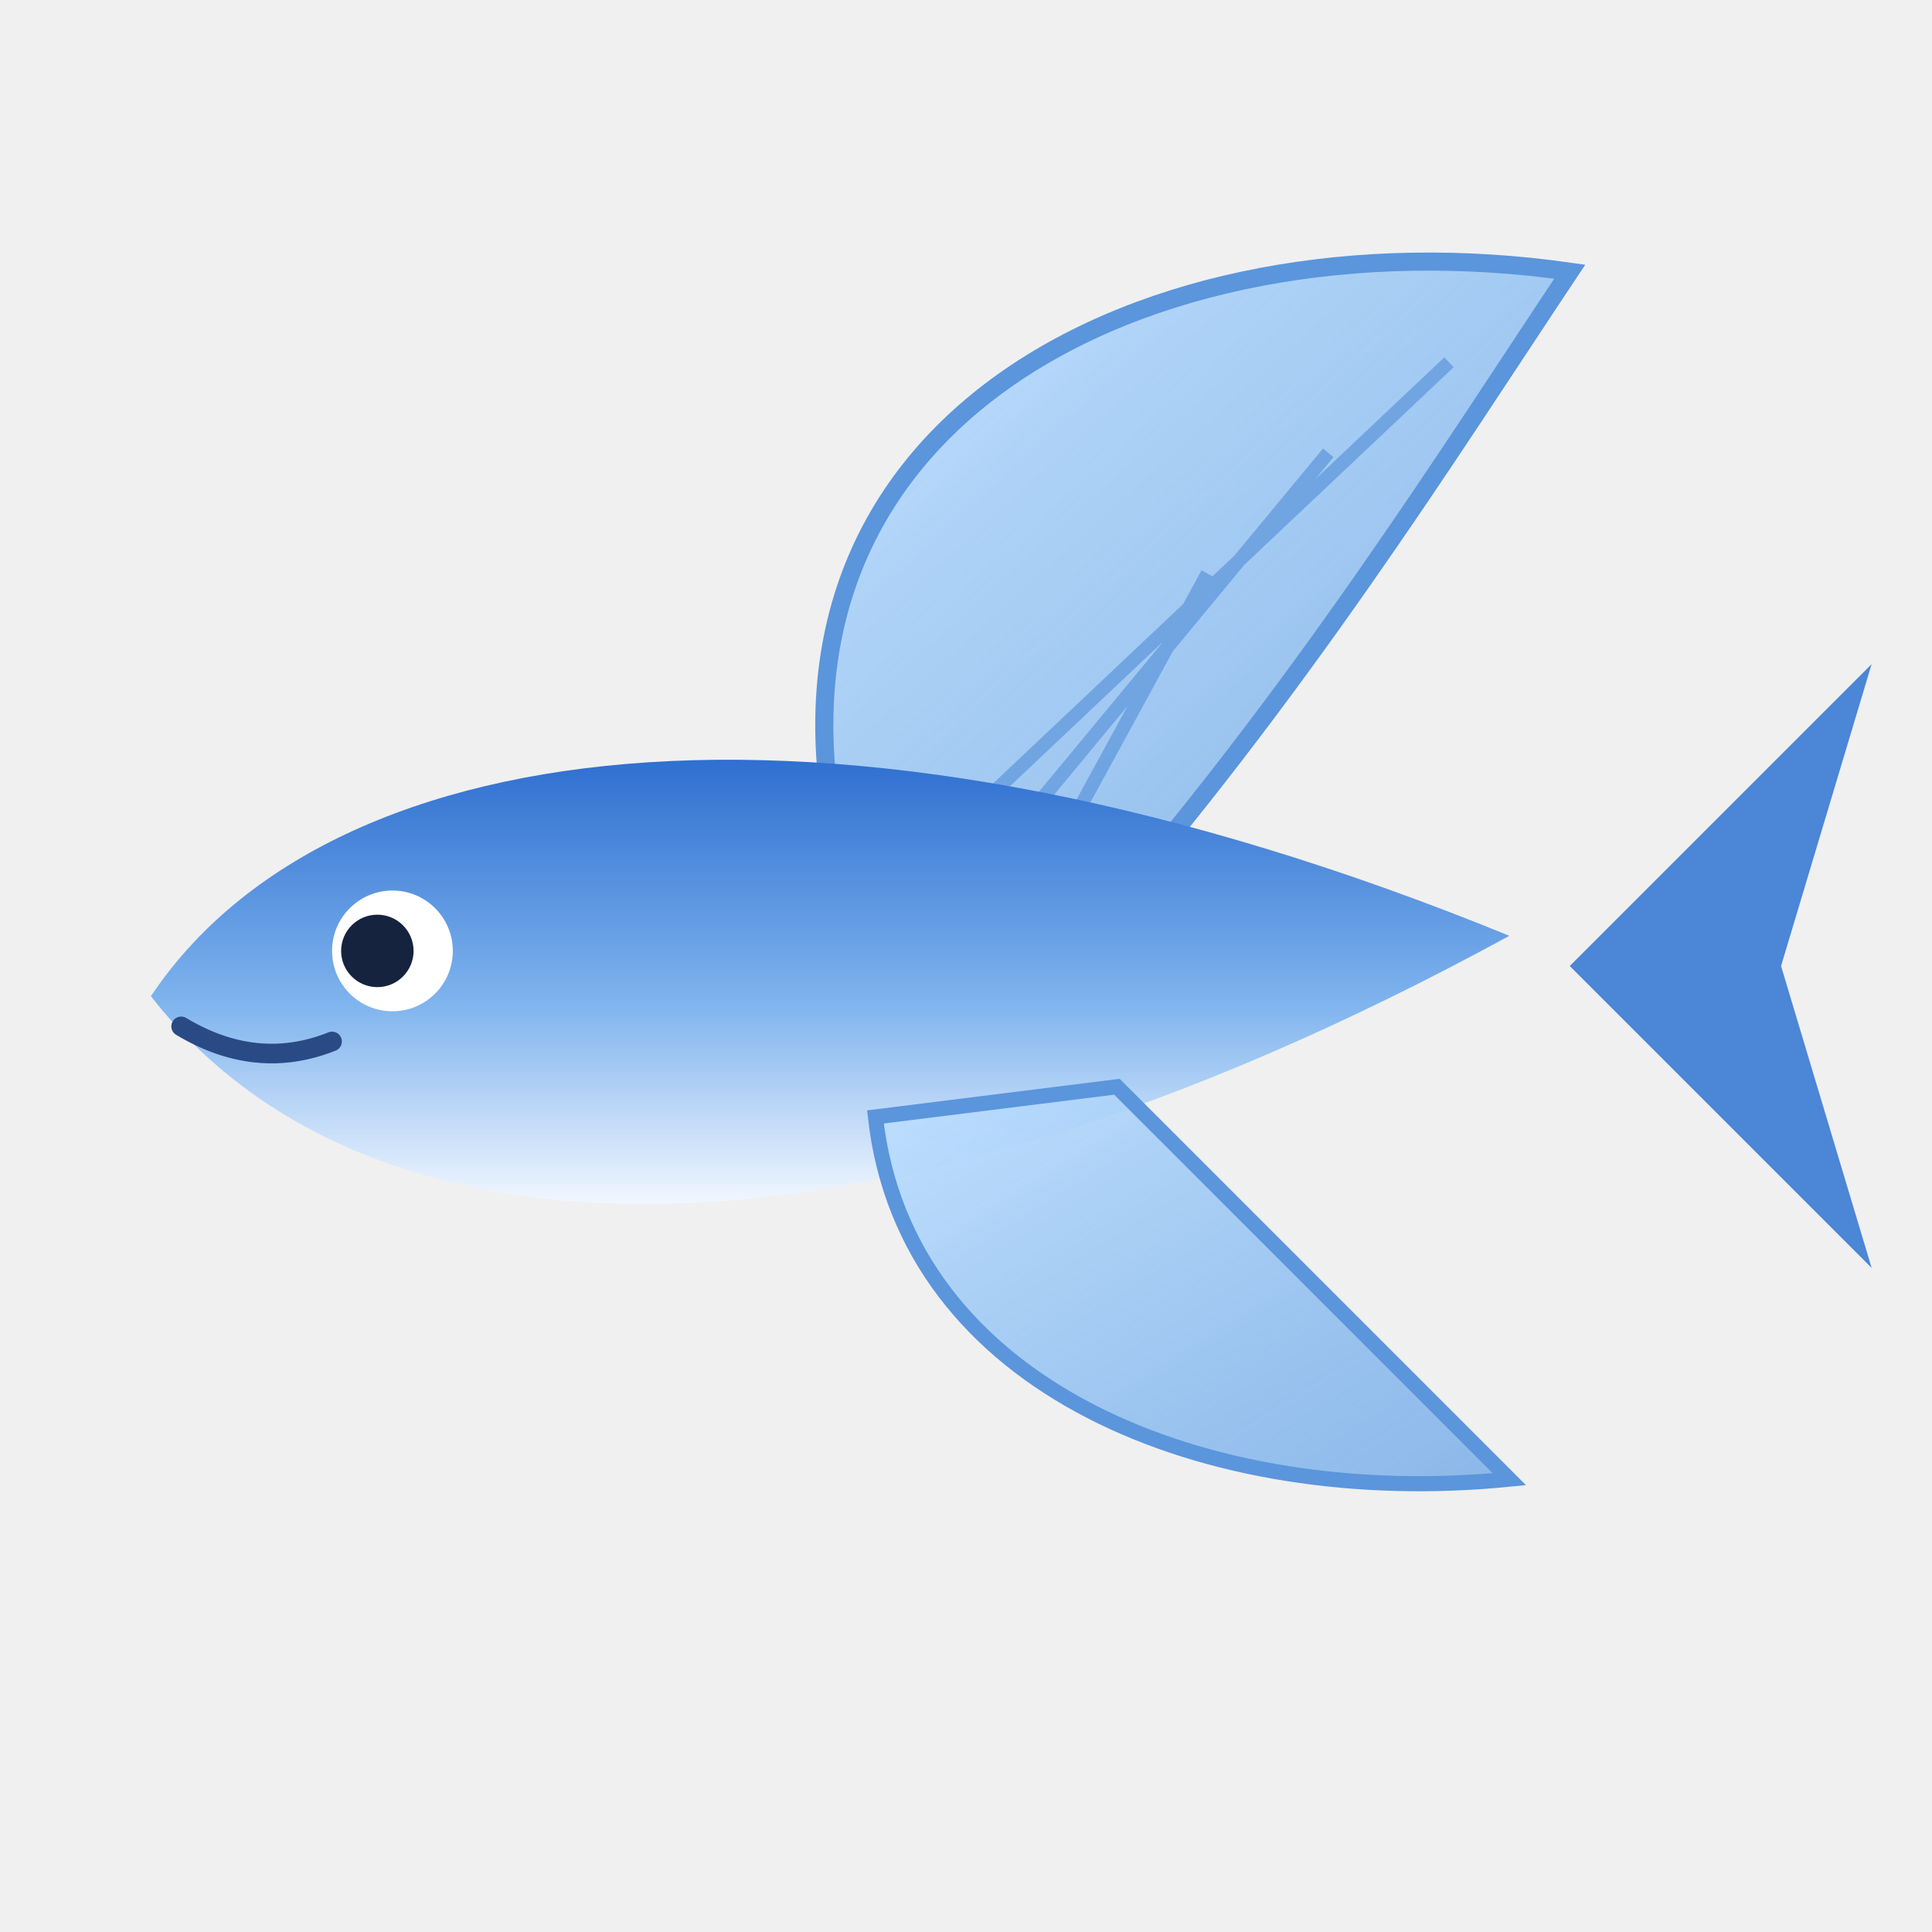
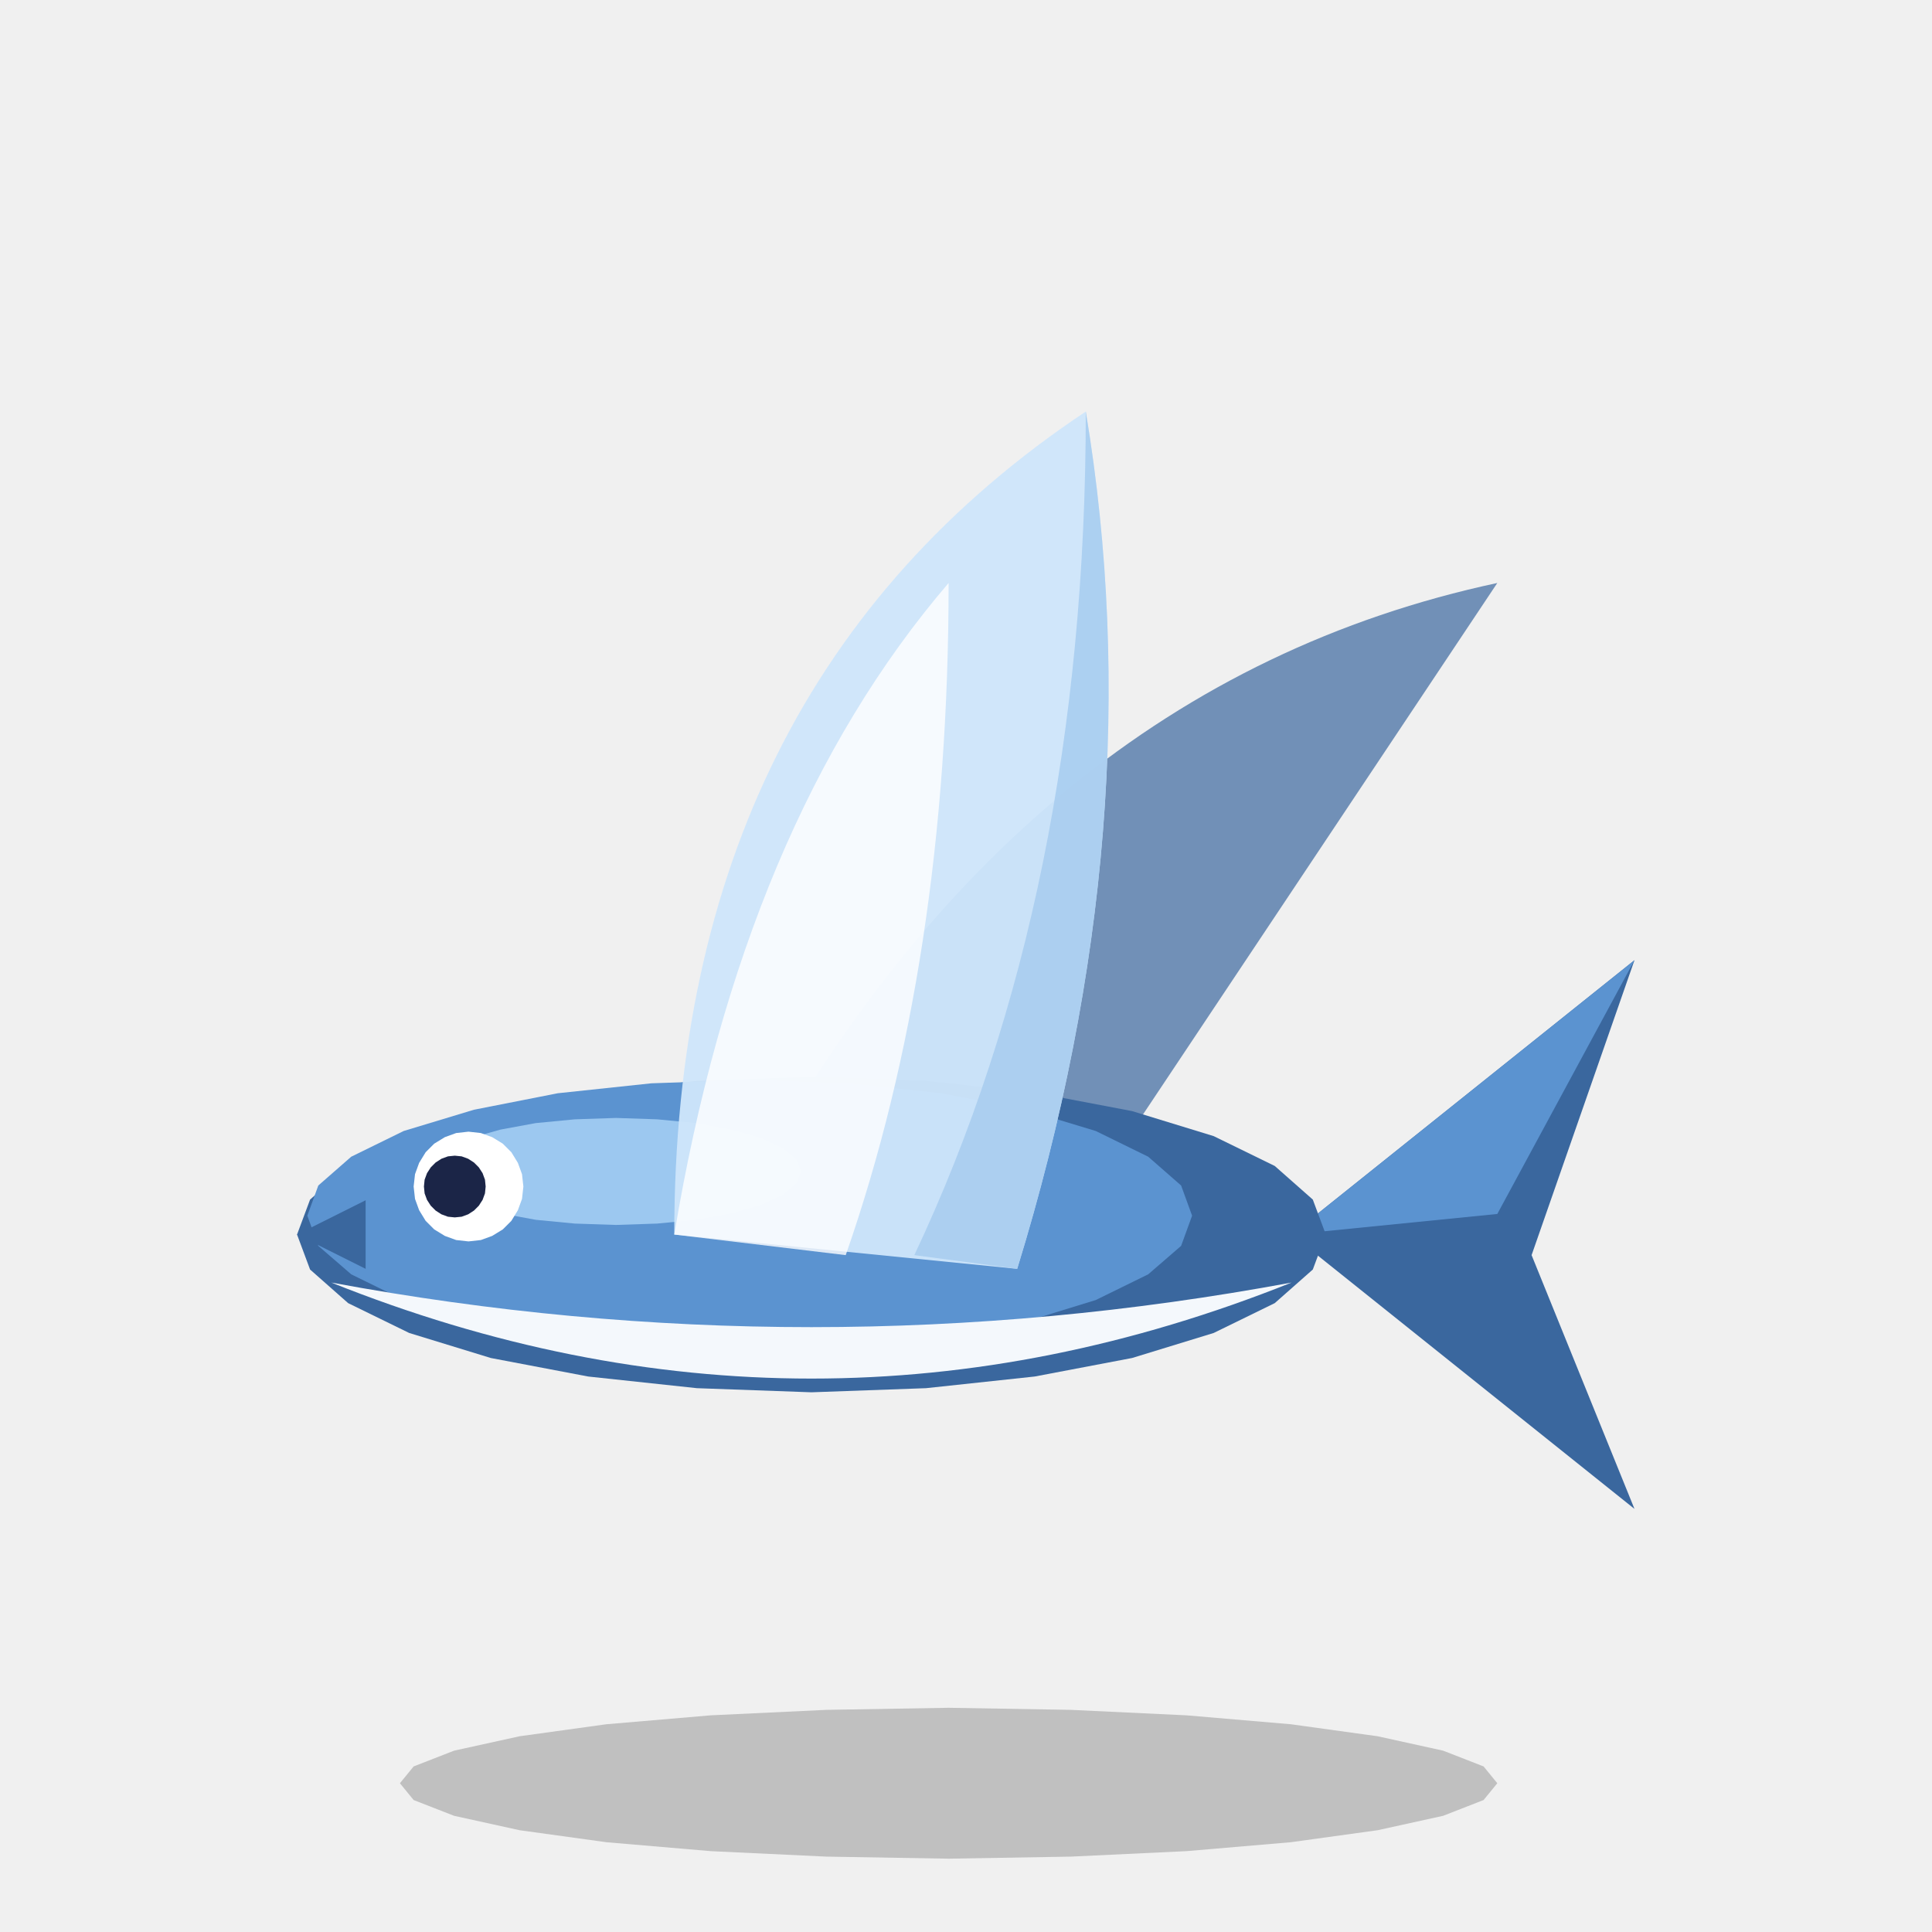
- <svg xmlns="http://www.w3.org/2000/svg" viewBox="0 0 128 128">
-   <defs>
-     <linearGradient id="f" x1="0" y1="0" x2="0" y2="1">
-       <stop offset="0" stop-color="#2f6fd0" />
-       <stop offset=".55" stop-color="#7fb4ee" />
-       <stop offset="1" stop-color="#f2f7ff" />
-     </linearGradient>
-     <linearGradient id="w" x1="0" y1="0" x2="1" y2="1">
-       <stop offset="0" stop-color="#bfe0ff" stop-opacity=".95" />
-       <stop offset="1" stop-color="#6aa5e6" stop-opacity=".75" />
-     </linearGradient>
-   </defs>
-   <path d="M104 64 L124 44 L118 64 L124 84 Z" fill="#4c86d6" />
-   <path d="M56 58 C48 28 76 14 104 18 C96 30 86 46 72 62 Z" fill="url(#w)" stroke="#5b95dc" stroke-width="1.2" />
-   <path d="M60 58 L96 24 M64 59 L88 30 M68 60 L80 38" stroke="#5b95dc" stroke-width=".9" opacity=".7" />
-   <path d="M10 66 C22 48 56 44 100 62 C56 86 24 84 10 66 Z" fill="url(#f)" />
-   <path d="M58 74 C60 92 80 100 100 98 C92 90 84 82 74 72 Z" fill="url(#w)" stroke="#5b95dc" stroke-width="1" />
-   <circle cx="26" cy="63" r="4" fill="#fff" />
-   <circle cx="25" cy="63" r="2.4" fill="#16233f" />
-   <path d="M12 68 Q17 71 22 69" stroke="#2a4a86" stroke-width="1.3" fill="none" stroke-linecap="round" />
+ <svg xmlns="http://www.w3.org/2000/svg" viewBox="0 0 80 80">
+   <g transform="translate(33.6 48.28) scale(1.42)">
+     <path d="M20 18L19.6 18.49L18.42 18.95L16.51 19.37L13.98 19.72L10.94 19.98L7.56 20.14L4 20.2L0.44 20.14L-2.94 19.98L-5.98 19.72L-8.51 19.37L-10.42 18.95L-11.6 18.49L-12 18L-11.6 17.51L-10.42 17.05L-8.51 16.63L-5.98 16.28L-2.94 16.02L0.44 15.86L4 15.8L7.56 15.86L10.94 16.02L13.98 16.28L16.51 16.63L18.42 17.05L19.6 17.51Z" fill="#000000" opacity="0.2" />
+     <path d="M-2 1Q6 -14 20 -17Q14 -8 8 1Z" fill="#3a679e" opacity="0.7" />
+     <path d="M14 2L24 -6L21 2.6L24 10Z" fill="#3a679e" />
+     <path d="M14 2L24 -6L20 1.4Z" fill="#5b93d0" />
+     <path d="M15 2L14.62 3.02L13.51 4L11.73 4.87L9.35 5.6L6.51 6.14L3.34 6.48L0 6.6L-3.34 6.48L-6.51 6.14L-9.35 5.6L-11.73 4.87L-13.51 4L-14.62 3.02L-15 2L-14.62 0.98L-13.51 0L-11.73 -0.87L-9.35 -1.6L-6.51 -2.14L-3.34 -2.48L-0 -2.6L3.34 -2.48L6.51 -2.14L9.35 -1.6L11.73 -0.87L13.51 0L14.62 0.98Z" fill="#3a679e" />
+     <path d="M11.1 1.45L10.78 2.33L9.82 3.16L8.29 3.91L6.24 4.54L3.8 5.01L1.07 5.3L-1.8 5.4L-4.67 5.3L-7.4 5.01L-9.84 4.54L-11.89 3.91L-13.42 3.16L-14.38 2.33L-14.7 1.45L-14.38 0.57L-13.42 -0.27L-11.89 -1.02L-9.84 -1.64L-7.4 -2.12L-4.67 -2.41L-1.8 -2.51L1.07 -2.41L3.8 -2.12L6.24 -1.64L8.29 -1.02L9.82 -0.27L10.78 0.57Z" fill="#5b93d0" />
+     <path d="M-0.3 0.16L-0.44 0.51L-0.83 0.84L-1.48 1.14L-2.33 1.38L-3.36 1.57L-4.5 1.68L-5.7 1.72L-6.9 1.68L-8.04 1.57L-9.07 1.38L-9.92 1.14L-10.57 0.84L-10.96 0.51L-11.1 0.16L-10.96 -0.19L-10.57 -0.52L-9.92 -0.82L-9.07 -1.06L-8.04 -1.25L-6.9 -1.36L-5.7 -1.4L-4.5 -1.36L-3.36 -1.25L-2.33 -1.06L-1.48 -0.82L-0.83 -0.52L-0.44 -0.19Z" fill="#9cc8f0" />
+     <path d="M-14 3.4Q0 9 14 3.4Q0 6 -14 3.4Z" fill="#f4f8fc" />
+     <path d="M-8.4 0.6L-8.44 0.96L-8.56 1.29L-8.75 1.6L-9 1.85L-9.31 2.04L-9.64 2.16L-10 2.2L-10.36 2.16L-10.69 2.04L-11 1.85L-11.25 1.6L-11.44 1.29L-11.56 0.96L-11.6 0.6L-11.56 0.24L-11.44 -0.09L-11.25 -0.4L-11 -0.65L-10.69 -0.84L-10.36 -0.96L-10 -1L-9.64 -0.96L-9.31 -0.84L-9 -0.65L-8.75 -0.4L-8.56 -0.09L-8.44 0.24Z" fill="#ffffff" />
+     <path d="M-9.5 0.6L-9.52 0.8L-9.59 0.99L-9.7 1.16L-9.84 1.3L-10.01 1.41L-10.2 1.48L-10.4 1.5L-10.6 1.48L-10.79 1.41L-10.96 1.3L-11.1 1.16L-11.21 0.99L-11.28 0.8L-11.3 0.6L-11.28 0.4L-11.21 0.21L-11.1 0.04L-10.96 -0.1L-10.79 -0.21L-10.6 -0.28L-10.4 -0.3L-10.2 -0.28L-10.01 -0.21L-9.84 -0.1L-9.7 0.04L-9.59 0.21L-9.52 0.4Z" fill="#1b2547" />
+     <path d="M-15 2L-13 1L-13 3Z" fill="#3a679e" />
+     <path d="M-4 2Q-4 -14 8 -22Q10 -10 6 3Z" fill="#cfe6fb" opacity="0.95" />
+     <path d="M-4 2Q-2 -10 4 -17Q4 -6 1 2.6Z" fill="#ffffff" opacity="0.8" />
+     <path d="M3 2.6Q8 -8 8 -22Q10 -10 6 3Z" fill="#a9cdef" opacity="0.9" />
+   </g>
</svg>
